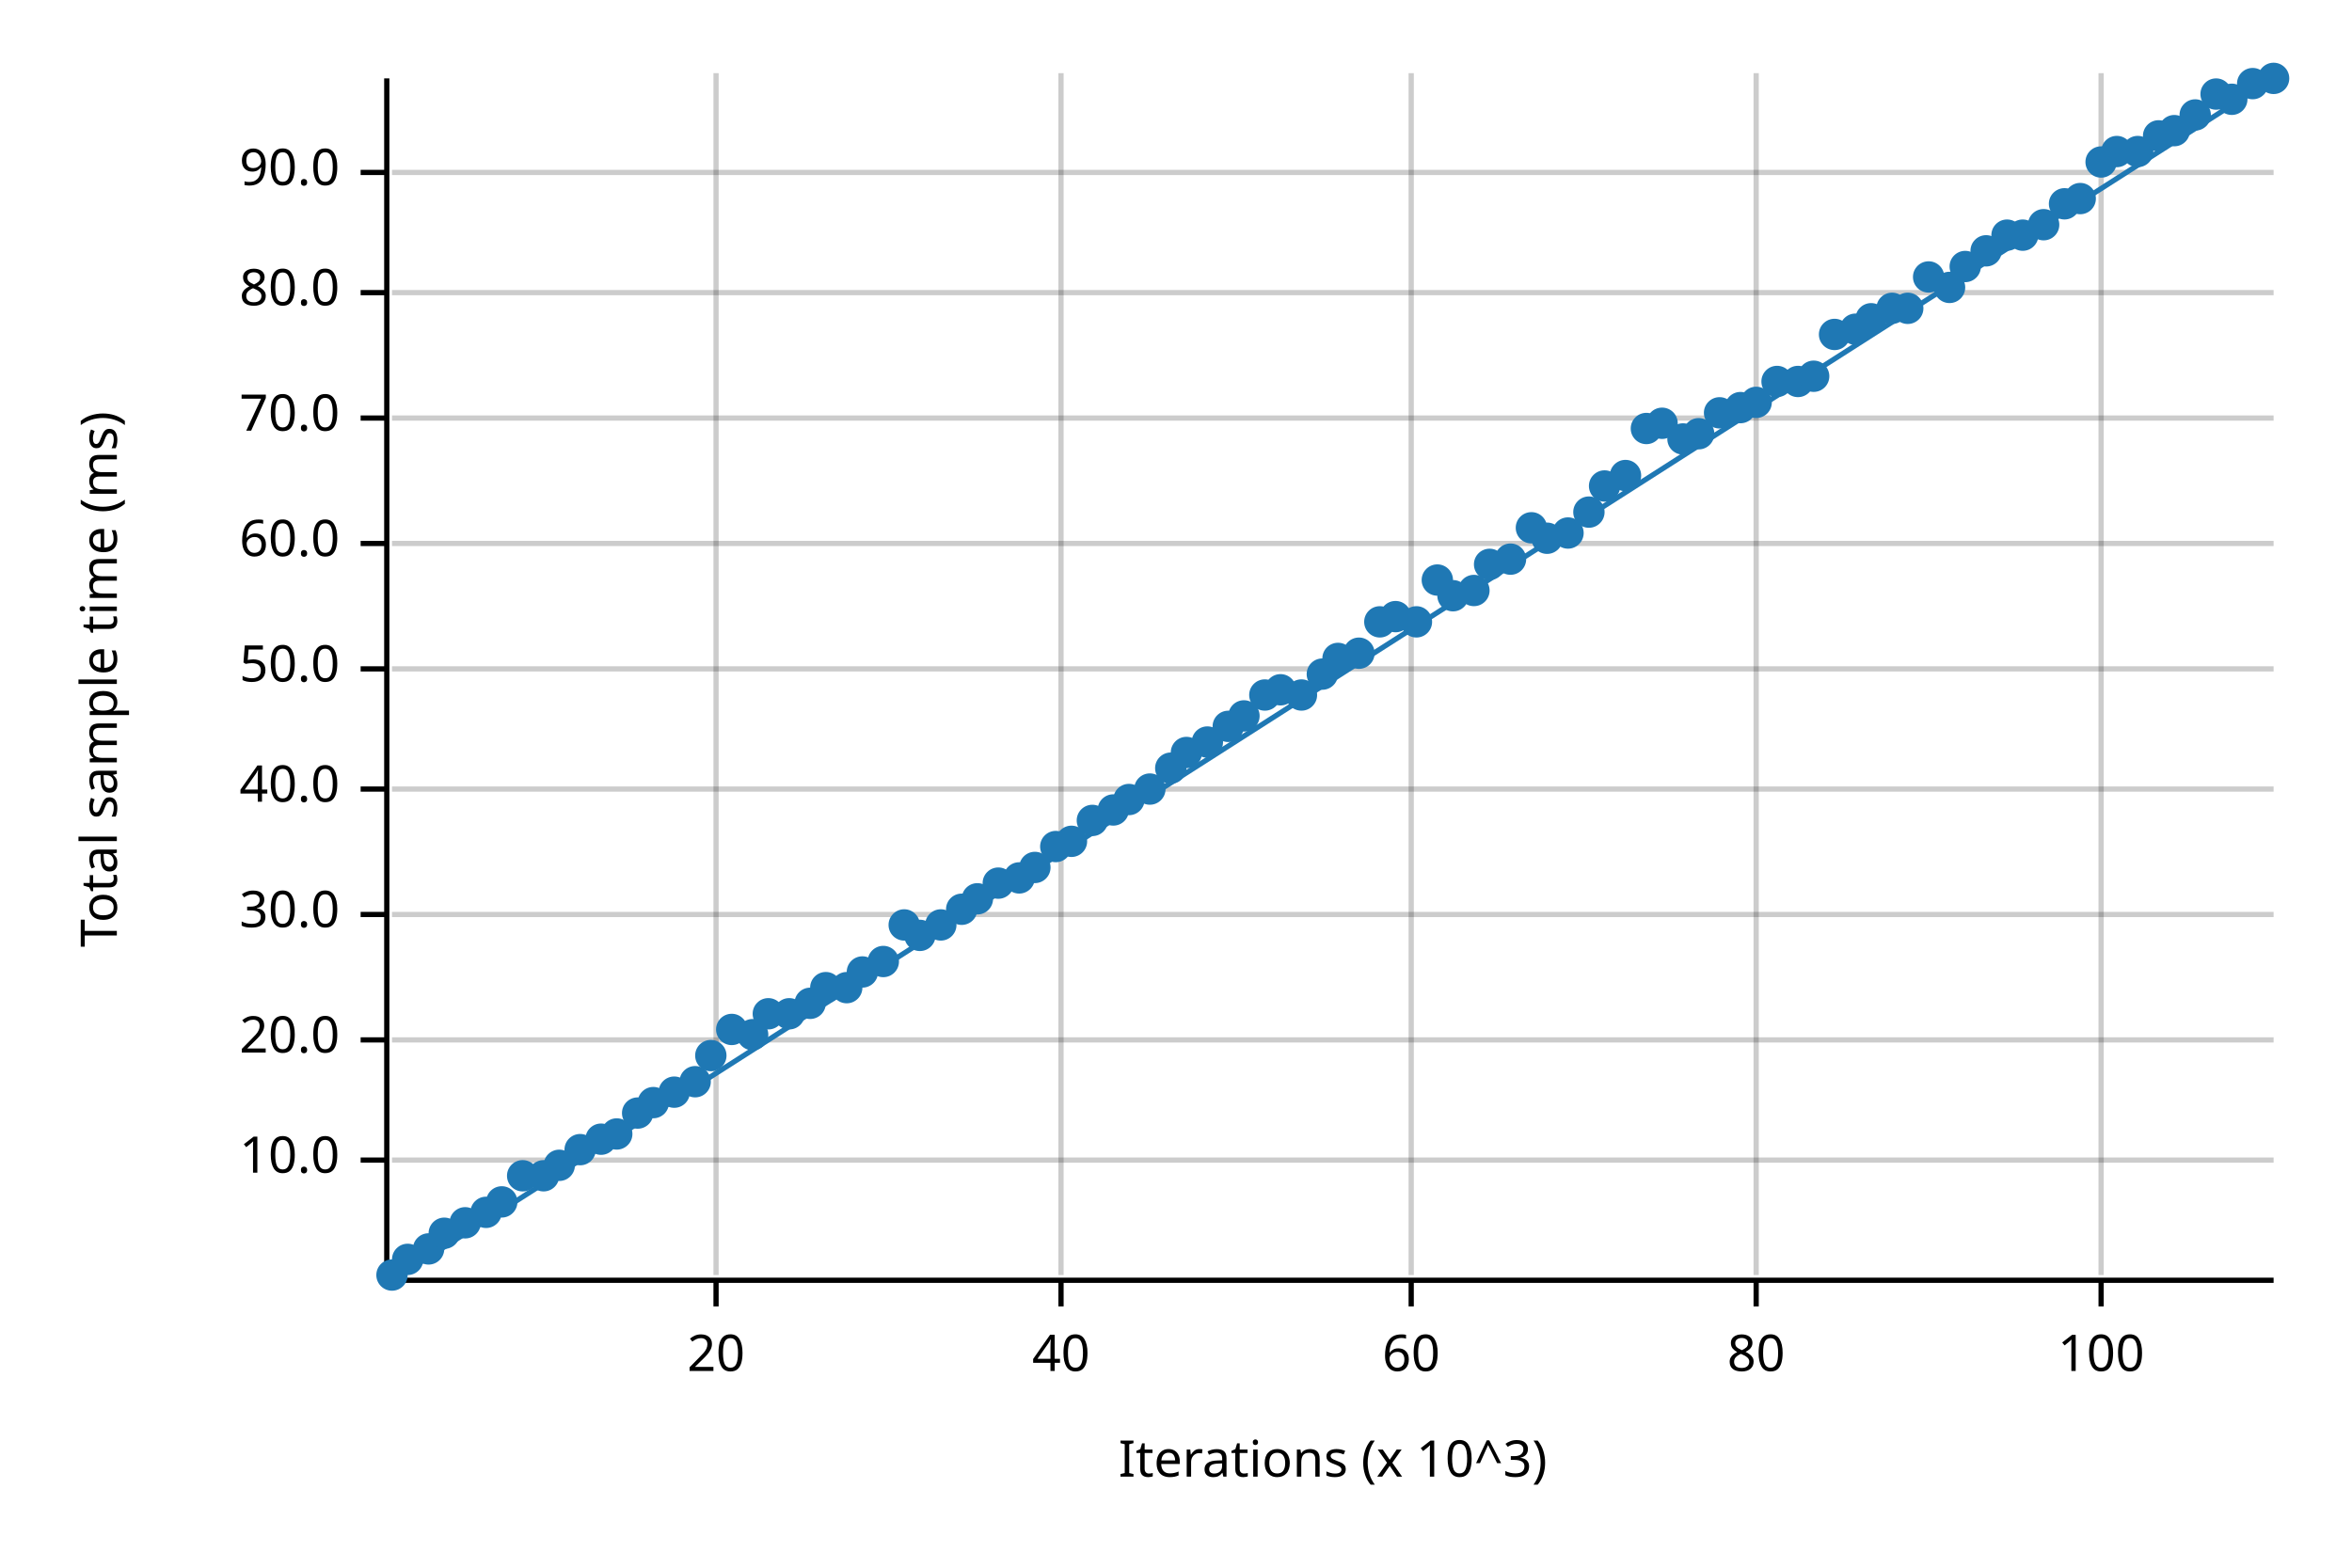
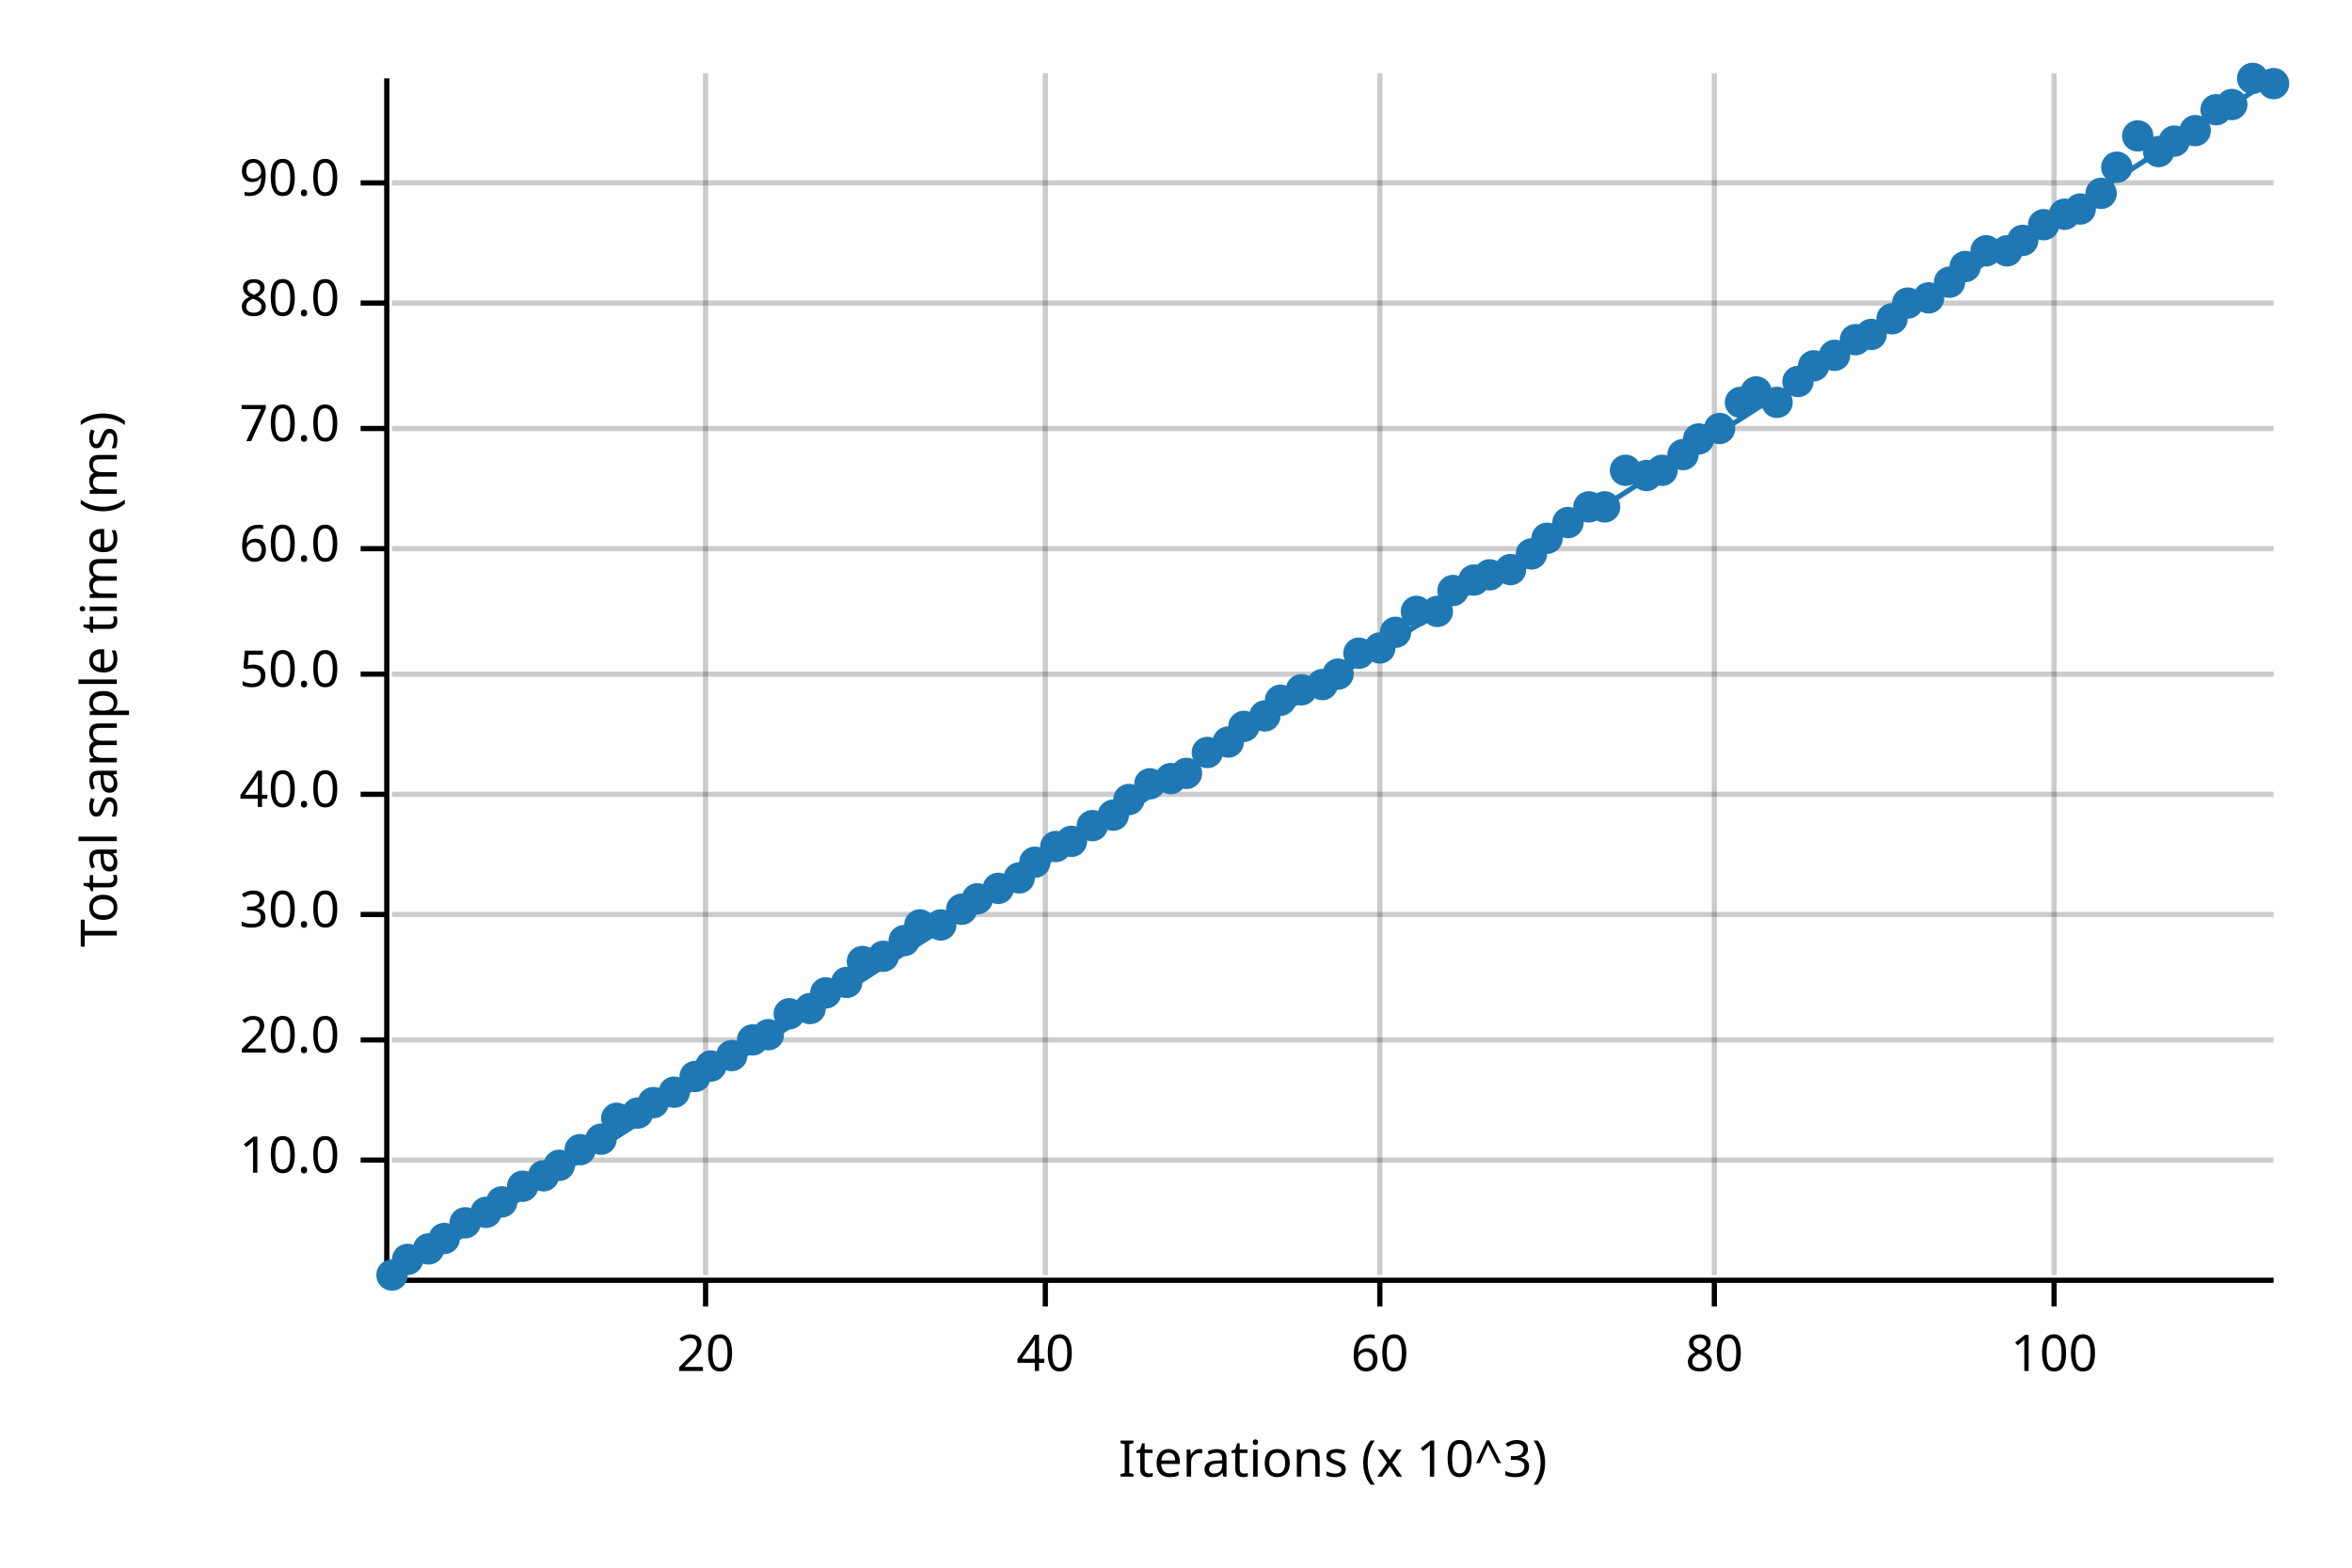
<svg xmlns="http://www.w3.org/2000/svg" width="450" height="300" viewBox="0 0 450 300">
  <text x="15" y="130" dy="0.76em" text-anchor="middle" font-family="sans-serif" font-size="9.677" opacity="1" fill="#000000" transform="rotate(270, 15, 130)">
Total sample time (ms)
</text>
  <text x="255" y="285" dy="-0.5ex" text-anchor="middle" font-family="sans-serif" font-size="9.677" opacity="1" fill="#000000">
Iterations (x 10^3)
</text>
-   <line opacity="0.2" stroke="#000000" stroke-width="1" x1="137" y1="244" x2="137" y2="14" />
-   <line opacity="0.2" stroke="#000000" stroke-width="1" x1="203" y1="244" x2="203" y2="14" />
-   <line opacity="0.2" stroke="#000000" stroke-width="1" x1="270" y1="244" x2="270" y2="14" />
-   <line opacity="0.2" stroke="#000000" stroke-width="1" x1="336" y1="244" x2="336" y2="14" />
-   <line opacity="0.2" stroke="#000000" stroke-width="1" x1="402" y1="244" x2="402" y2="14" />
+   <line opacity="0.2" stroke="#000000" stroke-width="1" x1="135" y1="244" x2="135" y2="14" />
+   <line opacity="0.2" stroke="#000000" stroke-width="1" x1="200" y1="244" x2="200" y2="14" />
+   <line opacity="0.2" stroke="#000000" stroke-width="1" x1="264" y1="244" x2="264" y2="14" />
+   <line opacity="0.2" stroke="#000000" stroke-width="1" x1="328" y1="244" x2="328" y2="14" />
+   <line opacity="0.2" stroke="#000000" stroke-width="1" x1="393" y1="244" x2="393" y2="14" />
  <line opacity="0.2" stroke="#000000" stroke-width="1" x1="75" y1="222" x2="435" y2="222" />
  <line opacity="0.2" stroke="#000000" stroke-width="1" x1="75" y1="199" x2="435" y2="199" />
  <line opacity="0.2" stroke="#000000" stroke-width="1" x1="75" y1="175" x2="435" y2="175" />
-   <line opacity="0.2" stroke="#000000" stroke-width="1" x1="75" y1="151" x2="435" y2="151" />
-   <line opacity="0.2" stroke="#000000" stroke-width="1" x1="75" y1="128" x2="435" y2="128" />
-   <line opacity="0.2" stroke="#000000" stroke-width="1" x1="75" y1="104" x2="435" y2="104" />
-   <line opacity="0.2" stroke="#000000" stroke-width="1" x1="75" y1="80" x2="435" y2="80" />
-   <line opacity="0.2" stroke="#000000" stroke-width="1" x1="75" y1="56" x2="435" y2="56" />
-   <line opacity="0.2" stroke="#000000" stroke-width="1" x1="75" y1="33" x2="435" y2="33" />
+   <line opacity="0.2" stroke="#000000" stroke-width="1" x1="75" y1="152" x2="435" y2="152" />
+   <line opacity="0.2" stroke="#000000" stroke-width="1" x1="75" y1="129" x2="435" y2="129" />
+   <line opacity="0.2" stroke="#000000" stroke-width="1" x1="75" y1="105" x2="435" y2="105" />
+   <line opacity="0.2" stroke="#000000" stroke-width="1" x1="75" y1="82" x2="435" y2="82" />
+   <line opacity="0.2" stroke="#000000" stroke-width="1" x1="75" y1="58" x2="435" y2="58" />
+   <line opacity="0.2" stroke="#000000" stroke-width="1" x1="75" y1="35" x2="435" y2="35" />
  <polyline fill="none" opacity="1" stroke="#000000" stroke-width="1" points="74,15 74,245 " />
  <text x="65" y="222" dy="0.5ex" text-anchor="end" font-family="sans-serif" font-size="9.677" opacity="1" fill="#000000">
10.0
</text>
  <polyline fill="none" opacity="1" stroke="#000000" stroke-width="1" points="69,222 74,222 " />
  <text x="65" y="199" dy="0.5ex" text-anchor="end" font-family="sans-serif" font-size="9.677" opacity="1" fill="#000000">
20.0
</text>
  <polyline fill="none" opacity="1" stroke="#000000" stroke-width="1" points="69,199 74,199 " />
  <text x="65" y="175" dy="0.5ex" text-anchor="end" font-family="sans-serif" font-size="9.677" opacity="1" fill="#000000">
30.0
</text>
  <polyline fill="none" opacity="1" stroke="#000000" stroke-width="1" points="69,175 74,175 " />
-   <text x="65" y="151" dy="0.5ex" text-anchor="end" font-family="sans-serif" font-size="9.677" opacity="1" fill="#000000">
+   <text x="65" y="152" dy="0.5ex" text-anchor="end" font-family="sans-serif" font-size="9.677" opacity="1" fill="#000000">
40.0
</text>
-   <polyline fill="none" opacity="1" stroke="#000000" stroke-width="1" points="69,151 74,151 " />
-   <text x="65" y="128" dy="0.5ex" text-anchor="end" font-family="sans-serif" font-size="9.677" opacity="1" fill="#000000">
+   <polyline fill="none" opacity="1" stroke="#000000" stroke-width="1" points="69,152 74,152 " />
+   <text x="65" y="129" dy="0.5ex" text-anchor="end" font-family="sans-serif" font-size="9.677" opacity="1" fill="#000000">
50.0
</text>
-   <polyline fill="none" opacity="1" stroke="#000000" stroke-width="1" points="69,128 74,128 " />
-   <text x="65" y="104" dy="0.5ex" text-anchor="end" font-family="sans-serif" font-size="9.677" opacity="1" fill="#000000">
+   <polyline fill="none" opacity="1" stroke="#000000" stroke-width="1" points="69,129 74,129 " />
+   <text x="65" y="105" dy="0.5ex" text-anchor="end" font-family="sans-serif" font-size="9.677" opacity="1" fill="#000000">
60.0
</text>
-   <polyline fill="none" opacity="1" stroke="#000000" stroke-width="1" points="69,104 74,104 " />
-   <text x="65" y="80" dy="0.5ex" text-anchor="end" font-family="sans-serif" font-size="9.677" opacity="1" fill="#000000">
+   <polyline fill="none" opacity="1" stroke="#000000" stroke-width="1" points="69,105 74,105 " />
+   <text x="65" y="82" dy="0.5ex" text-anchor="end" font-family="sans-serif" font-size="9.677" opacity="1" fill="#000000">
70.0
</text>
-   <polyline fill="none" opacity="1" stroke="#000000" stroke-width="1" points="69,80 74,80 " />
-   <text x="65" y="56" dy="0.5ex" text-anchor="end" font-family="sans-serif" font-size="9.677" opacity="1" fill="#000000">
+   <polyline fill="none" opacity="1" stroke="#000000" stroke-width="1" points="69,82 74,82 " />
+   <text x="65" y="58" dy="0.5ex" text-anchor="end" font-family="sans-serif" font-size="9.677" opacity="1" fill="#000000">
80.0
</text>
-   <polyline fill="none" opacity="1" stroke="#000000" stroke-width="1" points="69,56 74,56 " />
-   <text x="65" y="33" dy="0.5ex" text-anchor="end" font-family="sans-serif" font-size="9.677" opacity="1" fill="#000000">
+   <polyline fill="none" opacity="1" stroke="#000000" stroke-width="1" points="69,58 74,58 " />
+   <text x="65" y="35" dy="0.5ex" text-anchor="end" font-family="sans-serif" font-size="9.677" opacity="1" fill="#000000">
90.0
</text>
-   <polyline fill="none" opacity="1" stroke="#000000" stroke-width="1" points="69,33 74,33 " />
+   <polyline fill="none" opacity="1" stroke="#000000" stroke-width="1" points="69,35 74,35 " />
  <polyline fill="none" opacity="1" stroke="#000000" stroke-width="1" points="75,245 435,245 " />
-   <text x="137" y="255" dy="0.76em" text-anchor="middle" font-family="sans-serif" font-size="9.677" opacity="1" fill="#000000">
+   <text x="135" y="255" dy="0.76em" text-anchor="middle" font-family="sans-serif" font-size="9.677" opacity="1" fill="#000000">
20
</text>
-   <polyline fill="none" opacity="1" stroke="#000000" stroke-width="1" points="137,245 137,250 " />
-   <text x="203" y="255" dy="0.76em" text-anchor="middle" font-family="sans-serif" font-size="9.677" opacity="1" fill="#000000">
+   <polyline fill="none" opacity="1" stroke="#000000" stroke-width="1" points="135,245 135,250 " />
+   <text x="200" y="255" dy="0.76em" text-anchor="middle" font-family="sans-serif" font-size="9.677" opacity="1" fill="#000000">
40
</text>
-   <polyline fill="none" opacity="1" stroke="#000000" stroke-width="1" points="203,245 203,250 " />
-   <text x="270" y="255" dy="0.76em" text-anchor="middle" font-family="sans-serif" font-size="9.677" opacity="1" fill="#000000">
+   <polyline fill="none" opacity="1" stroke="#000000" stroke-width="1" points="200,245 200,250 " />
+   <text x="264" y="255" dy="0.76em" text-anchor="middle" font-family="sans-serif" font-size="9.677" opacity="1" fill="#000000">
60
</text>
-   <polyline fill="none" opacity="1" stroke="#000000" stroke-width="1" points="270,245 270,250 " />
-   <text x="336" y="255" dy="0.76em" text-anchor="middle" font-family="sans-serif" font-size="9.677" opacity="1" fill="#000000">
+   <polyline fill="none" opacity="1" stroke="#000000" stroke-width="1" points="264,245 264,250 " />
+   <text x="328" y="255" dy="0.76em" text-anchor="middle" font-family="sans-serif" font-size="9.677" opacity="1" fill="#000000">
80
</text>
-   <polyline fill="none" opacity="1" stroke="#000000" stroke-width="1" points="336,245 336,250 " />
-   <text x="402" y="255" dy="0.76em" text-anchor="middle" font-family="sans-serif" font-size="9.677" opacity="1" fill="#000000">
+   <polyline fill="none" opacity="1" stroke="#000000" stroke-width="1" points="328,245 328,250 " />
+   <text x="393" y="255" dy="0.76em" text-anchor="middle" font-family="sans-serif" font-size="9.677" opacity="1" fill="#000000">
100
</text>
-   <polyline fill="none" opacity="1" stroke="#000000" stroke-width="1" points="402,245 402,250 " />
+   <polyline fill="none" opacity="1" stroke="#000000" stroke-width="1" points="393,245 393,250 " />
  <circle cx="75" cy="244" r="3" opacity="1" fill="#1F78B4" stroke="none" stroke-width="1" />
  <circle cx="78" cy="241" r="3" opacity="1" fill="#1F78B4" stroke="none" stroke-width="1" />
  <circle cx="82" cy="239" r="3" opacity="1" fill="#1F78B4" stroke="none" stroke-width="1" />
-   <circle cx="85" cy="236" r="3" opacity="1" fill="#1F78B4" stroke="none" stroke-width="1" />
+   <circle cx="85" cy="237" r="3" opacity="1" fill="#1F78B4" stroke="none" stroke-width="1" />
  <circle cx="89" cy="234" r="3" opacity="1" fill="#1F78B4" stroke="none" stroke-width="1" />
  <circle cx="93" cy="232" r="3" opacity="1" fill="#1F78B4" stroke="none" stroke-width="1" />
  <circle cx="96" cy="230" r="3" opacity="1" fill="#1F78B4" stroke="none" stroke-width="1" />
-   <circle cx="100" cy="225" r="3" opacity="1" fill="#1F78B4" stroke="none" stroke-width="1" />
+   <circle cx="100" cy="227" r="3" opacity="1" fill="#1F78B4" stroke="none" stroke-width="1" />
  <circle cx="104" cy="225" r="3" opacity="1" fill="#1F78B4" stroke="none" stroke-width="1" />
  <circle cx="107" cy="223" r="3" opacity="1" fill="#1F78B4" stroke="none" stroke-width="1" />
  <circle cx="111" cy="220" r="3" opacity="1" fill="#1F78B4" stroke="none" stroke-width="1" />
  <circle cx="115" cy="218" r="3" opacity="1" fill="#1F78B4" stroke="none" stroke-width="1" />
-   <circle cx="118" cy="217" r="3" opacity="1" fill="#1F78B4" stroke="none" stroke-width="1" />
+   <circle cx="118" cy="214" r="3" opacity="1" fill="#1F78B4" stroke="none" stroke-width="1" />
  <circle cx="122" cy="213" r="3" opacity="1" fill="#1F78B4" stroke="none" stroke-width="1" />
  <circle cx="125" cy="211" r="3" opacity="1" fill="#1F78B4" stroke="none" stroke-width="1" />
  <circle cx="129" cy="209" r="3" opacity="1" fill="#1F78B4" stroke="none" stroke-width="1" />
-   <circle cx="133" cy="207" r="3" opacity="1" fill="#1F78B4" stroke="none" stroke-width="1" />
-   <circle cx="136" cy="202" r="3" opacity="1" fill="#1F78B4" stroke="none" stroke-width="1" />
-   <circle cx="140" cy="197" r="3" opacity="1" fill="#1F78B4" stroke="none" stroke-width="1" />
-   <circle cx="144" cy="198" r="3" opacity="1" fill="#1F78B4" stroke="none" stroke-width="1" />
-   <circle cx="147" cy="194" r="3" opacity="1" fill="#1F78B4" stroke="none" stroke-width="1" />
+   <circle cx="133" cy="206" r="3" opacity="1" fill="#1F78B4" stroke="none" stroke-width="1" />
+   <circle cx="136" cy="204" r="3" opacity="1" fill="#1F78B4" stroke="none" stroke-width="1" />
+   <circle cx="140" cy="202" r="3" opacity="1" fill="#1F78B4" stroke="none" stroke-width="1" />
+   <circle cx="144" cy="199" r="3" opacity="1" fill="#1F78B4" stroke="none" stroke-width="1" />
+   <circle cx="147" cy="198" r="3" opacity="1" fill="#1F78B4" stroke="none" stroke-width="1" />
  <circle cx="151" cy="194" r="3" opacity="1" fill="#1F78B4" stroke="none" stroke-width="1" />
-   <circle cx="155" cy="192" r="3" opacity="1" fill="#1F78B4" stroke="none" stroke-width="1" />
-   <circle cx="158" cy="189" r="3" opacity="1" fill="#1F78B4" stroke="none" stroke-width="1" />
-   <circle cx="162" cy="189" r="3" opacity="1" fill="#1F78B4" stroke="none" stroke-width="1" />
-   <circle cx="165" cy="186" r="3" opacity="1" fill="#1F78B4" stroke="none" stroke-width="1" />
-   <circle cx="169" cy="184" r="3" opacity="1" fill="#1F78B4" stroke="none" stroke-width="1" />
-   <circle cx="173" cy="177" r="3" opacity="1" fill="#1F78B4" stroke="none" stroke-width="1" />
-   <circle cx="176" cy="179" r="3" opacity="1" fill="#1F78B4" stroke="none" stroke-width="1" />
+   <circle cx="155" cy="193" r="3" opacity="1" fill="#1F78B4" stroke="none" stroke-width="1" />
+   <circle cx="158" cy="190" r="3" opacity="1" fill="#1F78B4" stroke="none" stroke-width="1" />
+   <circle cx="162" cy="188" r="3" opacity="1" fill="#1F78B4" stroke="none" stroke-width="1" />
+   <circle cx="165" cy="184" r="3" opacity="1" fill="#1F78B4" stroke="none" stroke-width="1" />
+   <circle cx="169" cy="183" r="3" opacity="1" fill="#1F78B4" stroke="none" stroke-width="1" />
+   <circle cx="173" cy="180" r="3" opacity="1" fill="#1F78B4" stroke="none" stroke-width="1" />
+   <circle cx="176" cy="177" r="3" opacity="1" fill="#1F78B4" stroke="none" stroke-width="1" />
  <circle cx="180" cy="177" r="3" opacity="1" fill="#1F78B4" stroke="none" stroke-width="1" />
  <circle cx="184" cy="174" r="3" opacity="1" fill="#1F78B4" stroke="none" stroke-width="1" />
  <circle cx="187" cy="172" r="3" opacity="1" fill="#1F78B4" stroke="none" stroke-width="1" />
-   <circle cx="191" cy="169" r="3" opacity="1" fill="#1F78B4" stroke="none" stroke-width="1" />
+   <circle cx="191" cy="170" r="3" opacity="1" fill="#1F78B4" stroke="none" stroke-width="1" />
  <circle cx="195" cy="168" r="3" opacity="1" fill="#1F78B4" stroke="none" stroke-width="1" />
-   <circle cx="198" cy="166" r="3" opacity="1" fill="#1F78B4" stroke="none" stroke-width="1" />
+   <circle cx="198" cy="165" r="3" opacity="1" fill="#1F78B4" stroke="none" stroke-width="1" />
  <circle cx="202" cy="162" r="3" opacity="1" fill="#1F78B4" stroke="none" stroke-width="1" />
  <circle cx="205" cy="161" r="3" opacity="1" fill="#1F78B4" stroke="none" stroke-width="1" />
-   <circle cx="209" cy="157" r="3" opacity="1" fill="#1F78B4" stroke="none" stroke-width="1" />
-   <circle cx="213" cy="155" r="3" opacity="1" fill="#1F78B4" stroke="none" stroke-width="1" />
+   <circle cx="209" cy="158" r="3" opacity="1" fill="#1F78B4" stroke="none" stroke-width="1" />
+   <circle cx="213" cy="156" r="3" opacity="1" fill="#1F78B4" stroke="none" stroke-width="1" />
  <circle cx="216" cy="153" r="3" opacity="1" fill="#1F78B4" stroke="none" stroke-width="1" />
-   <circle cx="220" cy="151" r="3" opacity="1" fill="#1F78B4" stroke="none" stroke-width="1" />
-   <circle cx="224" cy="147" r="3" opacity="1" fill="#1F78B4" stroke="none" stroke-width="1" />
-   <circle cx="227" cy="144" r="3" opacity="1" fill="#1F78B4" stroke="none" stroke-width="1" />
-   <circle cx="231" cy="142" r="3" opacity="1" fill="#1F78B4" stroke="none" stroke-width="1" />
-   <circle cx="235" cy="139" r="3" opacity="1" fill="#1F78B4" stroke="none" stroke-width="1" />
-   <circle cx="238" cy="137" r="3" opacity="1" fill="#1F78B4" stroke="none" stroke-width="1" />
-   <circle cx="242" cy="133" r="3" opacity="1" fill="#1F78B4" stroke="none" stroke-width="1" />
-   <circle cx="245" cy="132" r="3" opacity="1" fill="#1F78B4" stroke="none" stroke-width="1" />
-   <circle cx="249" cy="133" r="3" opacity="1" fill="#1F78B4" stroke="none" stroke-width="1" />
-   <circle cx="253" cy="129" r="3" opacity="1" fill="#1F78B4" stroke="none" stroke-width="1" />
-   <circle cx="256" cy="126" r="3" opacity="1" fill="#1F78B4" stroke="none" stroke-width="1" />
+   <circle cx="220" cy="150" r="3" opacity="1" fill="#1F78B4" stroke="none" stroke-width="1" />
+   <circle cx="224" cy="149" r="3" opacity="1" fill="#1F78B4" stroke="none" stroke-width="1" />
+   <circle cx="227" cy="148" r="3" opacity="1" fill="#1F78B4" stroke="none" stroke-width="1" />
+   <circle cx="231" cy="144" r="3" opacity="1" fill="#1F78B4" stroke="none" stroke-width="1" />
+   <circle cx="235" cy="142" r="3" opacity="1" fill="#1F78B4" stroke="none" stroke-width="1" />
+   <circle cx="238" cy="139" r="3" opacity="1" fill="#1F78B4" stroke="none" stroke-width="1" />
+   <circle cx="242" cy="137" r="3" opacity="1" fill="#1F78B4" stroke="none" stroke-width="1" />
+   <circle cx="245" cy="134" r="3" opacity="1" fill="#1F78B4" stroke="none" stroke-width="1" />
+   <circle cx="249" cy="132" r="3" opacity="1" fill="#1F78B4" stroke="none" stroke-width="1" />
+   <circle cx="253" cy="131" r="3" opacity="1" fill="#1F78B4" stroke="none" stroke-width="1" />
+   <circle cx="256" cy="129" r="3" opacity="1" fill="#1F78B4" stroke="none" stroke-width="1" />
  <circle cx="260" cy="125" r="3" opacity="1" fill="#1F78B4" stroke="none" stroke-width="1" />
-   <circle cx="264" cy="119" r="3" opacity="1" fill="#1F78B4" stroke="none" stroke-width="1" />
-   <circle cx="267" cy="118" r="3" opacity="1" fill="#1F78B4" stroke="none" stroke-width="1" />
-   <circle cx="271" cy="119" r="3" opacity="1" fill="#1F78B4" stroke="none" stroke-width="1" />
-   <circle cx="275" cy="111" r="3" opacity="1" fill="#1F78B4" stroke="none" stroke-width="1" />
-   <circle cx="278" cy="114" r="3" opacity="1" fill="#1F78B4" stroke="none" stroke-width="1" />
-   <circle cx="282" cy="113" r="3" opacity="1" fill="#1F78B4" stroke="none" stroke-width="1" />
-   <circle cx="285" cy="108" r="3" opacity="1" fill="#1F78B4" stroke="none" stroke-width="1" />
-   <circle cx="289" cy="107" r="3" opacity="1" fill="#1F78B4" stroke="none" stroke-width="1" />
-   <circle cx="293" cy="101" r="3" opacity="1" fill="#1F78B4" stroke="none" stroke-width="1" />
+   <circle cx="264" cy="124" r="3" opacity="1" fill="#1F78B4" stroke="none" stroke-width="1" />
+   <circle cx="267" cy="121" r="3" opacity="1" fill="#1F78B4" stroke="none" stroke-width="1" />
+   <circle cx="271" cy="117" r="3" opacity="1" fill="#1F78B4" stroke="none" stroke-width="1" />
+   <circle cx="275" cy="117" r="3" opacity="1" fill="#1F78B4" stroke="none" stroke-width="1" />
+   <circle cx="278" cy="113" r="3" opacity="1" fill="#1F78B4" stroke="none" stroke-width="1" />
+   <circle cx="282" cy="111" r="3" opacity="1" fill="#1F78B4" stroke="none" stroke-width="1" />
+   <circle cx="285" cy="110" r="3" opacity="1" fill="#1F78B4" stroke="none" stroke-width="1" />
+   <circle cx="289" cy="109" r="3" opacity="1" fill="#1F78B4" stroke="none" stroke-width="1" />
+   <circle cx="293" cy="106" r="3" opacity="1" fill="#1F78B4" stroke="none" stroke-width="1" />
  <circle cx="296" cy="103" r="3" opacity="1" fill="#1F78B4" stroke="none" stroke-width="1" />
-   <circle cx="300" cy="102" r="3" opacity="1" fill="#1F78B4" stroke="none" stroke-width="1" />
-   <circle cx="304" cy="98" r="3" opacity="1" fill="#1F78B4" stroke="none" stroke-width="1" />
-   <circle cx="307" cy="93" r="3" opacity="1" fill="#1F78B4" stroke="none" stroke-width="1" />
-   <circle cx="311" cy="91" r="3" opacity="1" fill="#1F78B4" stroke="none" stroke-width="1" />
-   <circle cx="315" cy="82" r="3" opacity="1" fill="#1F78B4" stroke="none" stroke-width="1" />
-   <circle cx="318" cy="81" r="3" opacity="1" fill="#1F78B4" stroke="none" stroke-width="1" />
-   <circle cx="322" cy="84" r="3" opacity="1" fill="#1F78B4" stroke="none" stroke-width="1" />
-   <circle cx="325" cy="83" r="3" opacity="1" fill="#1F78B4" stroke="none" stroke-width="1" />
-   <circle cx="329" cy="79" r="3" opacity="1" fill="#1F78B4" stroke="none" stroke-width="1" />
-   <circle cx="333" cy="78" r="3" opacity="1" fill="#1F78B4" stroke="none" stroke-width="1" />
-   <circle cx="336" cy="77" r="3" opacity="1" fill="#1F78B4" stroke="none" stroke-width="1" />
-   <circle cx="340" cy="73" r="3" opacity="1" fill="#1F78B4" stroke="none" stroke-width="1" />
+   <circle cx="300" cy="100" r="3" opacity="1" fill="#1F78B4" stroke="none" stroke-width="1" />
+   <circle cx="304" cy="97" r="3" opacity="1" fill="#1F78B4" stroke="none" stroke-width="1" />
+   <circle cx="307" cy="97" r="3" opacity="1" fill="#1F78B4" stroke="none" stroke-width="1" />
+   <circle cx="311" cy="90" r="3" opacity="1" fill="#1F78B4" stroke="none" stroke-width="1" />
+   <circle cx="315" cy="91" r="3" opacity="1" fill="#1F78B4" stroke="none" stroke-width="1" />
+   <circle cx="318" cy="90" r="3" opacity="1" fill="#1F78B4" stroke="none" stroke-width="1" />
+   <circle cx="322" cy="87" r="3" opacity="1" fill="#1F78B4" stroke="none" stroke-width="1" />
+   <circle cx="325" cy="84" r="3" opacity="1" fill="#1F78B4" stroke="none" stroke-width="1" />
+   <circle cx="329" cy="82" r="3" opacity="1" fill="#1F78B4" stroke="none" stroke-width="1" />
+   <circle cx="333" cy="77" r="3" opacity="1" fill="#1F78B4" stroke="none" stroke-width="1" />
+   <circle cx="336" cy="75" r="3" opacity="1" fill="#1F78B4" stroke="none" stroke-width="1" />
+   <circle cx="340" cy="77" r="3" opacity="1" fill="#1F78B4" stroke="none" stroke-width="1" />
  <circle cx="344" cy="73" r="3" opacity="1" fill="#1F78B4" stroke="none" stroke-width="1" />
-   <circle cx="347" cy="72" r="3" opacity="1" fill="#1F78B4" stroke="none" stroke-width="1" />
-   <circle cx="351" cy="64" r="3" opacity="1" fill="#1F78B4" stroke="none" stroke-width="1" />
-   <circle cx="355" cy="63" r="3" opacity="1" fill="#1F78B4" stroke="none" stroke-width="1" />
-   <circle cx="358" cy="61" r="3" opacity="1" fill="#1F78B4" stroke="none" stroke-width="1" />
-   <circle cx="362" cy="59" r="3" opacity="1" fill="#1F78B4" stroke="none" stroke-width="1" />
-   <circle cx="365" cy="59" r="3" opacity="1" fill="#1F78B4" stroke="none" stroke-width="1" />
-   <circle cx="369" cy="53" r="3" opacity="1" fill="#1F78B4" stroke="none" stroke-width="1" />
-   <circle cx="373" cy="55" r="3" opacity="1" fill="#1F78B4" stroke="none" stroke-width="1" />
+   <circle cx="347" cy="70" r="3" opacity="1" fill="#1F78B4" stroke="none" stroke-width="1" />
+   <circle cx="351" cy="68" r="3" opacity="1" fill="#1F78B4" stroke="none" stroke-width="1" />
+   <circle cx="355" cy="65" r="3" opacity="1" fill="#1F78B4" stroke="none" stroke-width="1" />
+   <circle cx="358" cy="64" r="3" opacity="1" fill="#1F78B4" stroke="none" stroke-width="1" />
+   <circle cx="362" cy="61" r="3" opacity="1" fill="#1F78B4" stroke="none" stroke-width="1" />
+   <circle cx="365" cy="58" r="3" opacity="1" fill="#1F78B4" stroke="none" stroke-width="1" />
+   <circle cx="369" cy="57" r="3" opacity="1" fill="#1F78B4" stroke="none" stroke-width="1" />
+   <circle cx="373" cy="54" r="3" opacity="1" fill="#1F78B4" stroke="none" stroke-width="1" />
  <circle cx="376" cy="51" r="3" opacity="1" fill="#1F78B4" stroke="none" stroke-width="1" />
  <circle cx="380" cy="48" r="3" opacity="1" fill="#1F78B4" stroke="none" stroke-width="1" />
-   <circle cx="384" cy="45" r="3" opacity="1" fill="#1F78B4" stroke="none" stroke-width="1" />
-   <circle cx="387" cy="45" r="3" opacity="1" fill="#1F78B4" stroke="none" stroke-width="1" />
+   <circle cx="384" cy="48" r="3" opacity="1" fill="#1F78B4" stroke="none" stroke-width="1" />
+   <circle cx="387" cy="46" r="3" opacity="1" fill="#1F78B4" stroke="none" stroke-width="1" />
  <circle cx="391" cy="43" r="3" opacity="1" fill="#1F78B4" stroke="none" stroke-width="1" />
-   <circle cx="395" cy="39" r="3" opacity="1" fill="#1F78B4" stroke="none" stroke-width="1" />
-   <circle cx="398" cy="38" r="3" opacity="1" fill="#1F78B4" stroke="none" stroke-width="1" />
-   <circle cx="402" cy="31" r="3" opacity="1" fill="#1F78B4" stroke="none" stroke-width="1" />
-   <circle cx="405" cy="29" r="3" opacity="1" fill="#1F78B4" stroke="none" stroke-width="1" />
-   <circle cx="409" cy="29" r="3" opacity="1" fill="#1F78B4" stroke="none" stroke-width="1" />
-   <circle cx="413" cy="26" r="3" opacity="1" fill="#1F78B4" stroke="none" stroke-width="1" />
-   <circle cx="416" cy="25" r="3" opacity="1" fill="#1F78B4" stroke="none" stroke-width="1" />
-   <circle cx="420" cy="22" r="3" opacity="1" fill="#1F78B4" stroke="none" stroke-width="1" />
-   <circle cx="424" cy="18" r="3" opacity="1" fill="#1F78B4" stroke="none" stroke-width="1" />
-   <circle cx="427" cy="19" r="3" opacity="1" fill="#1F78B4" stroke="none" stroke-width="1" />
-   <circle cx="431" cy="16" r="3" opacity="1" fill="#1F78B4" stroke="none" stroke-width="1" />
-   <circle cx="435" cy="15" r="3" opacity="1" fill="#1F78B4" stroke="none" stroke-width="1" />
+   <circle cx="395" cy="41" r="3" opacity="1" fill="#1F78B4" stroke="none" stroke-width="1" />
+   <circle cx="398" cy="40" r="3" opacity="1" fill="#1F78B4" stroke="none" stroke-width="1" />
+   <circle cx="402" cy="37" r="3" opacity="1" fill="#1F78B4" stroke="none" stroke-width="1" />
+   <circle cx="405" cy="32" r="3" opacity="1" fill="#1F78B4" stroke="none" stroke-width="1" />
+   <circle cx="409" cy="26" r="3" opacity="1" fill="#1F78B4" stroke="none" stroke-width="1" />
+   <circle cx="413" cy="29" r="3" opacity="1" fill="#1F78B4" stroke="none" stroke-width="1" />
+   <circle cx="416" cy="27" r="3" opacity="1" fill="#1F78B4" stroke="none" stroke-width="1" />
+   <circle cx="420" cy="25" r="3" opacity="1" fill="#1F78B4" stroke="none" stroke-width="1" />
+   <circle cx="424" cy="21" r="3" opacity="1" fill="#1F78B4" stroke="none" stroke-width="1" />
+   <circle cx="427" cy="20" r="3" opacity="1" fill="#1F78B4" stroke="none" stroke-width="1" />
+   <circle cx="431" cy="15" r="3" opacity="1" fill="#1F78B4" stroke="none" stroke-width="1" />
+   <circle cx="435" cy="16" r="3" opacity="1" fill="#1F78B4" stroke="none" stroke-width="1" />
  <polyline fill="none" opacity="1" stroke="#1F78B4" stroke-width="1" points="75,245 435,15 " />
  <polygon opacity="0.25" fill="#1F78B4" points="75,245 435,15 435,15 " />
</svg>
